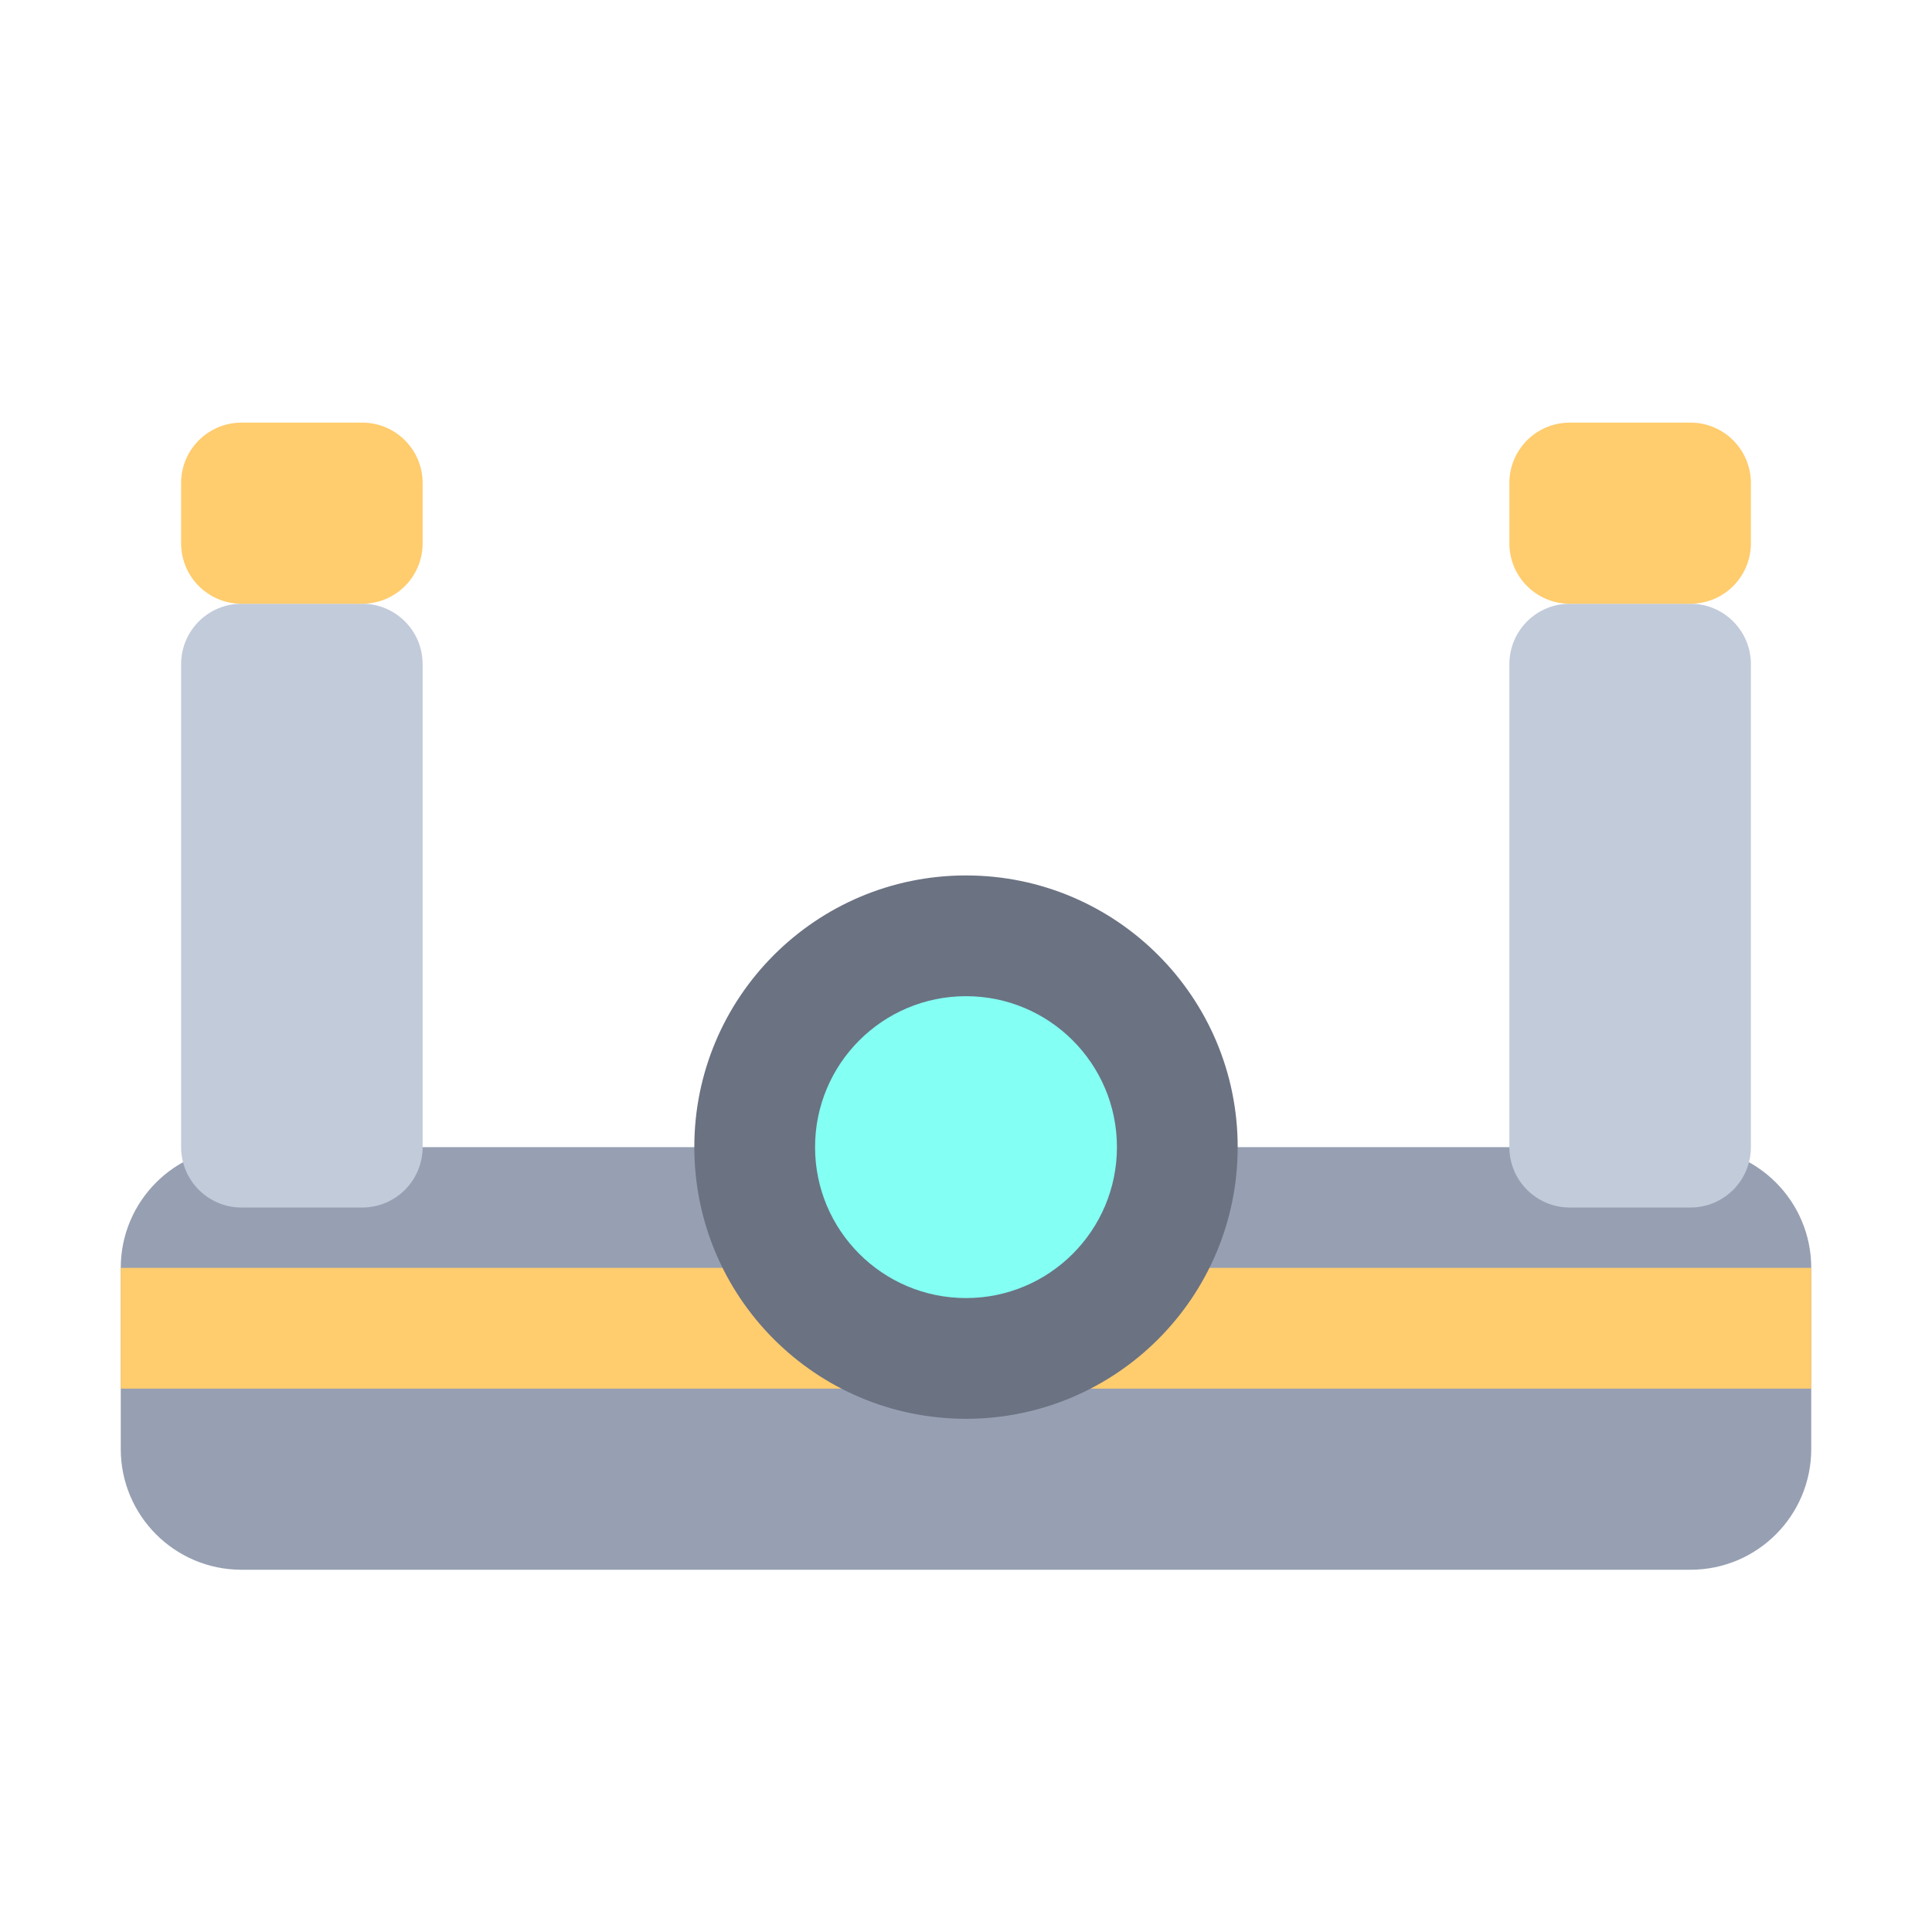
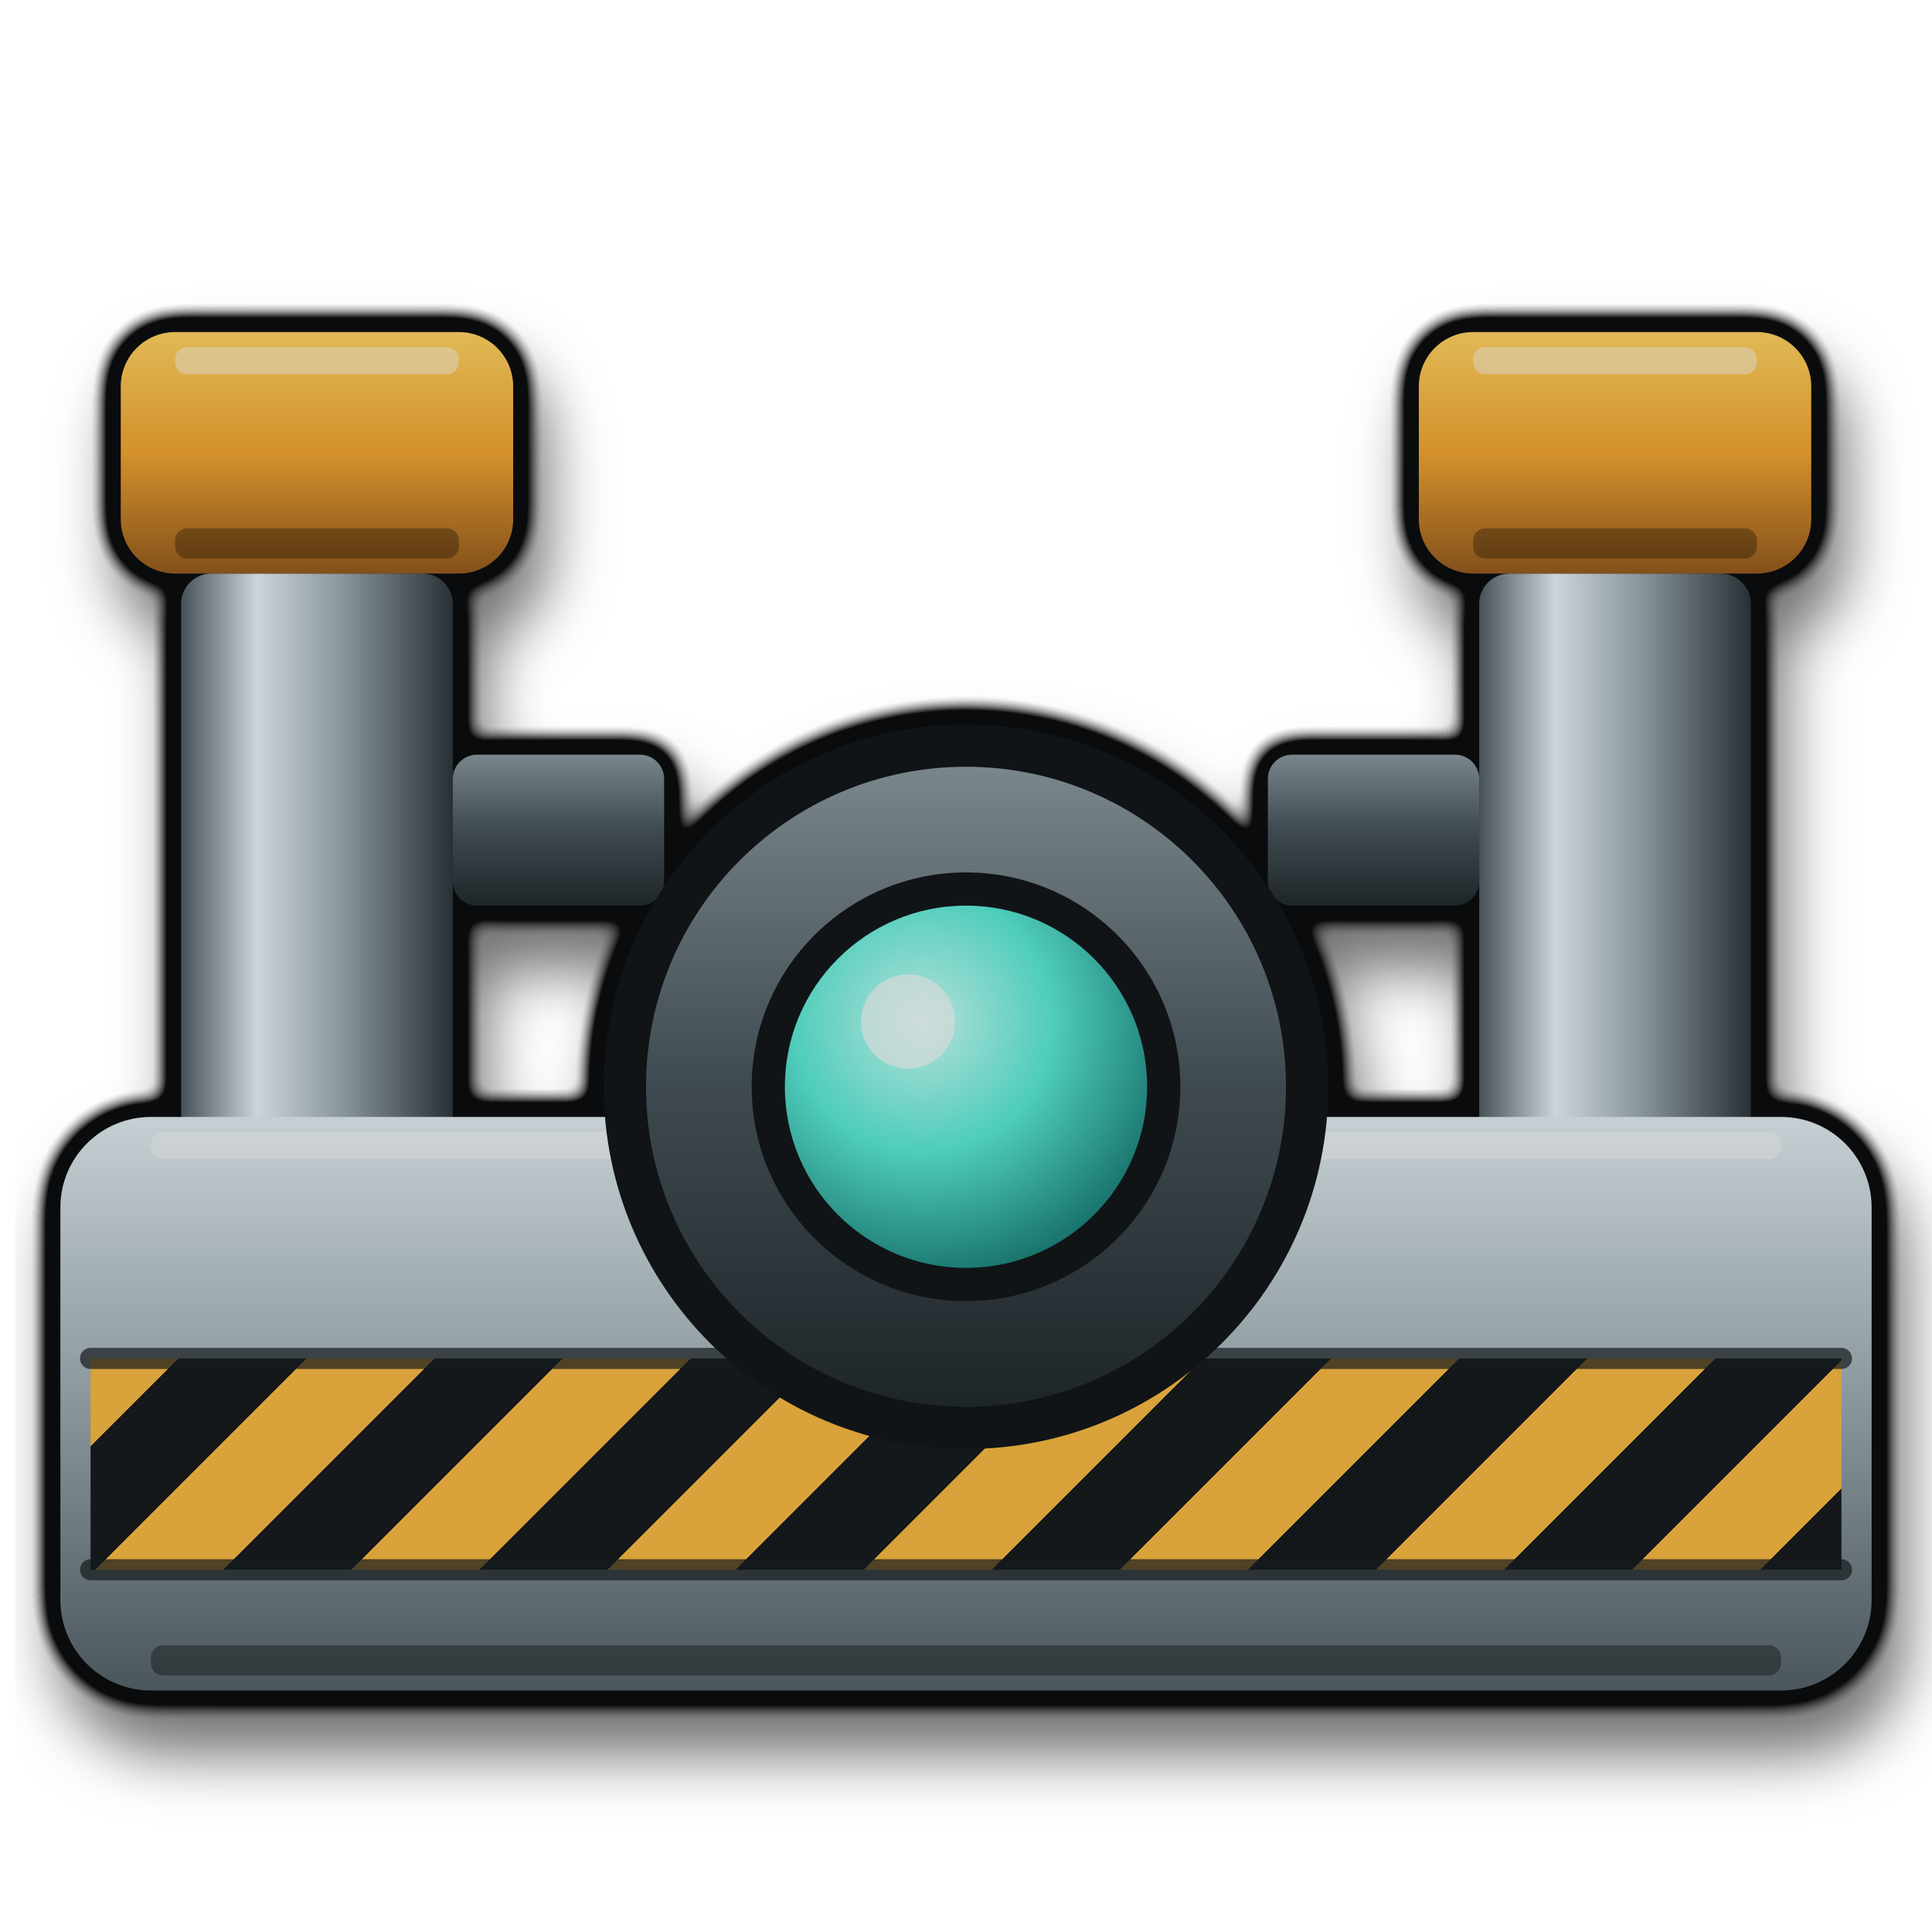
<svg xmlns="http://www.w3.org/2000/svg" viewBox="0 0 64 64">
-   <rect x="4" y="38" width="56" height="14" rx="4" fill="#97a0b2" />
-   <rect x="4" y="42" width="56" height="4" fill="#ffcc6e" />
-   <circle cx="32" cy="38" r="9" fill="#6b7282" />
-   <circle cx="32" cy="38" r="5" fill="#83fff3" />
-   <rect x="6" y="20" width="8" height="20" rx="2" fill="#c2cbda" />
-   <rect x="50" y="20" width="8" height="20" rx="2" fill="#c2cbda" />
-   <rect x="6" y="14" width="8" height="6" rx="2" fill="#ffcc6e" />
-   <rect x="50" y="14" width="8" height="6" rx="2" fill="#ffcc6e" />
+   <defs>
+     <filter id="contour" filterUnits="userSpaceOnUse" x="-4" y="-4" width="72" height="72" color-interpolation-filters="sRGB">
+       <feGaussianBlur in="SourceAlpha" stdDeviation="0.5" />
+       <feComponentTransfer result="edge">
+         <feFuncA type="linear" slope="7" intercept="-0.15" />
+       </feComponentTransfer>
+       <feGaussianBlur in="edge" stdDeviation="1" />
+       <feOffset dx="0.5" dy="1.5" />
+       <feComponentTransfer result="shadow">
+         <feFuncA type="linear" slope="0.55" />
+       </feComponentTransfer>
+       <feFlood flood-color="#090b0d" />
+       <feComposite in2="edge" operator="in" result="line" />
+       <feMerge>
+         <feMergeNode in="shadow" />
+         <feMergeNode in="line" />
+         <feMergeNode in="SourceGraphic" />
+       </feMerge>
+     </filter>
+     <pattern id="hazard" patternUnits="userSpaceOnUse" width="6" height="6" patternTransform="rotate(45)">
+       <rect width="6" height="6" fill="#d9a23a" />
+       <rect width="3" height="6" fill="#15181b" />
+     </pattern>
+     <linearGradient id="steel" x1="0" y1="0" x2="0" y2="1">
+       <stop offset="0" stop-color="#c6cfd3" />
+       <stop offset="0.45" stop-color="#8f9ca2" />
+       <stop offset="1" stop-color="#4a565c" />
+     </linearGradient>
+     <linearGradient id="steelCyl" x1="0" y1="0" x2="1" y2="0">
+       <stop offset="0" stop-color="#465057" />
+       <stop offset="0.28" stop-color="#ccd5d9" />
+       <stop offset="0.6" stop-color="#87949a" />
+       <stop offset="1" stop-color="#283035" />
+     </linearGradient>
+     <linearGradient id="gun" x1="0" y1="0" x2="0" y2="1">
+       <stop offset="0" stop-color="#79868c" />
+       <stop offset="0.5" stop-color="#3f4a50" />
+       <stop offset="1" stop-color="#1e2529" />
+     </linearGradient>
+     <linearGradient id="amber" x1="0" y1="0" x2="0" y2="1">
+       <stop offset="0" stop-color="#e0b955" />
+       <stop offset="0.5" stop-color="#d4912c" />
+       <stop offset="1" stop-color="#83501a" />
+     </linearGradient>
+     <radialGradient id="lens" cx="0.38" cy="0.32" r="0.8">
+       <stop offset="0" stop-color="#b4e0da" />
+       <stop offset="0.45" stop-color="#4fcdbb" />
+       <stop offset="1" stop-color="#0c5f5a" />
+     </radialGradient>
+   </defs>
+   <g filter="url(#contour)">
+     <rect x="6" y="19" width="9" height="22" rx="1" fill="url(#steelCyl)" />
+     <rect x="49" y="19" width="9" height="22" rx="1" fill="url(#steelCyl)" />
+     <rect x="4" y="11" width="13" height="8" rx="1.8" fill="url(#amber)" />
+     <rect x="5.8" y="11.5" width="9.4" height="0.9" rx="0.4" fill="#dadada" opacity="0.45" />
+     <rect x="5.8" y="17.5" width="9.4" height="1" rx="0.4" fill="#000000" opacity="0.3" />
+     <rect x="47" y="11" width="13" height="8" rx="1.8" fill="url(#amber)" />
+     <rect x="48.8" y="11.5" width="9.4" height="0.9" rx="0.4" fill="#dadada" opacity="0.45" />
+     <rect x="48.8" y="17.5" width="9.4" height="1" rx="0.4" fill="#000000" opacity="0.3" />
+     <rect x="15" y="25" width="7" height="5" rx="0.8" fill="url(#gun)" />
+     <rect x="42" y="25" width="7" height="5" rx="0.8" fill="url(#gun)" />
+     <rect x="2" y="37" width="60" height="19" rx="3" fill="url(#steel)" />
+     <rect x="5" y="37.5" width="54" height="0.9" rx="0.4" fill="#dadada" opacity="0.45" />
+     <rect x="5" y="54.5" width="54" height="1" rx="0.4" fill="#000000" opacity="0.35" />
+     <rect x="3" y="45" width="58" height="7" fill="url(#hazard)" />
+     <path d="M3 45 L61 45 M3 52 L61 52" fill="none" stroke="#14191c" stroke-width="0.7" stroke-linecap="round" stroke-linejoin="round" opacity="0.7" />
+     <circle cx="32" cy="36" r="12" fill="#101417" />
+     <circle cx="32" cy="36" r="10.6" fill="url(#gun)" />
+     <circle cx="32" cy="36" r="7.1" fill="#101417" />
+     <circle cx="32" cy="36" r="6" fill="url(#lens)" />
+     <circle cx="30.08" cy="33.84" r="1.56" fill="#dadada" opacity="0.65" />
+   </g>
</svg>
